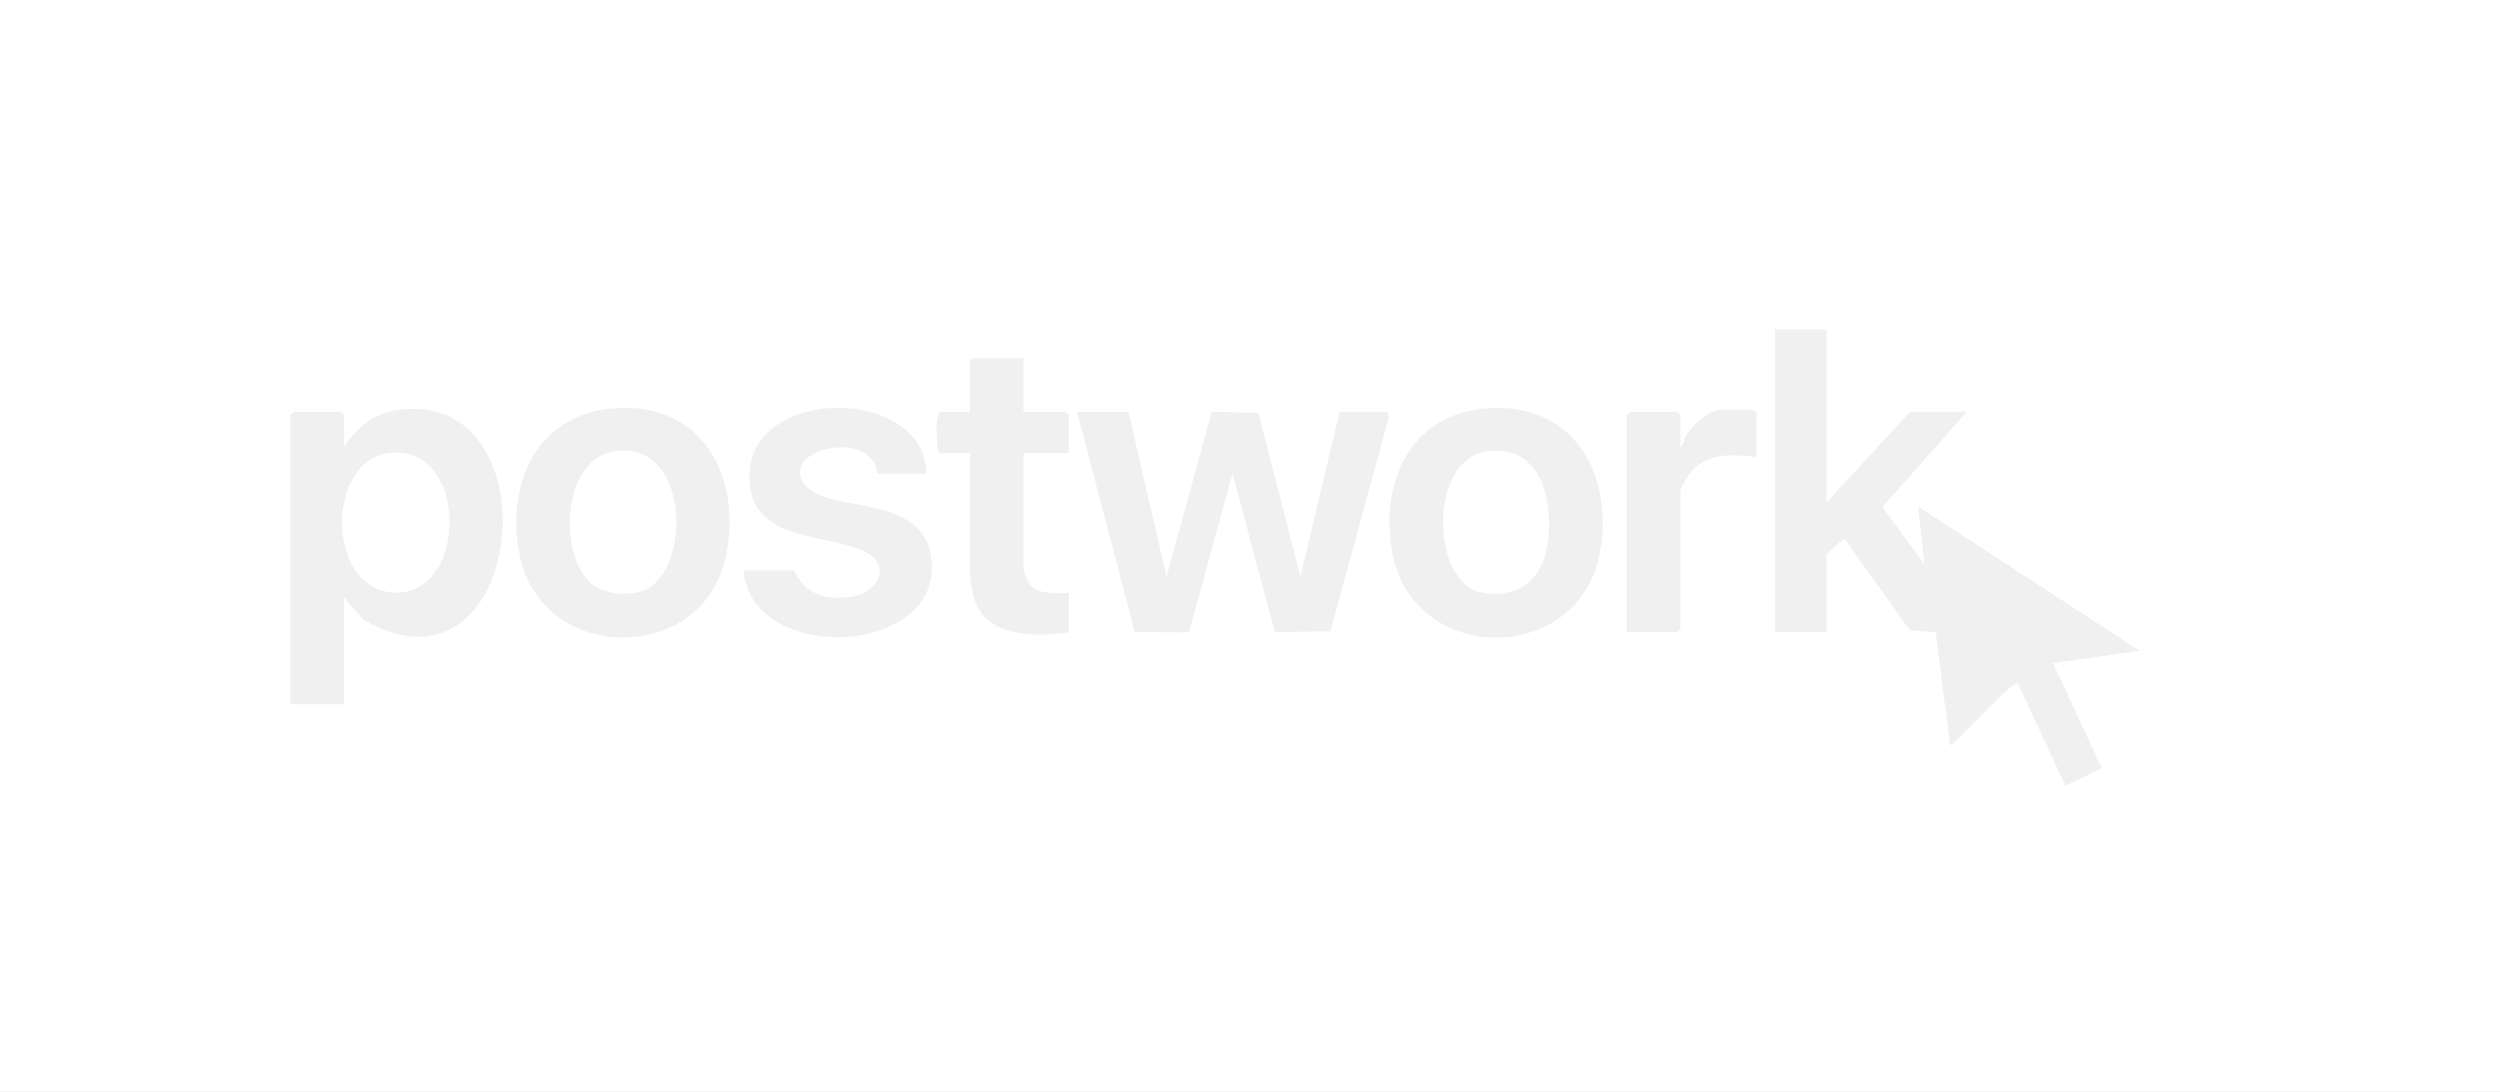
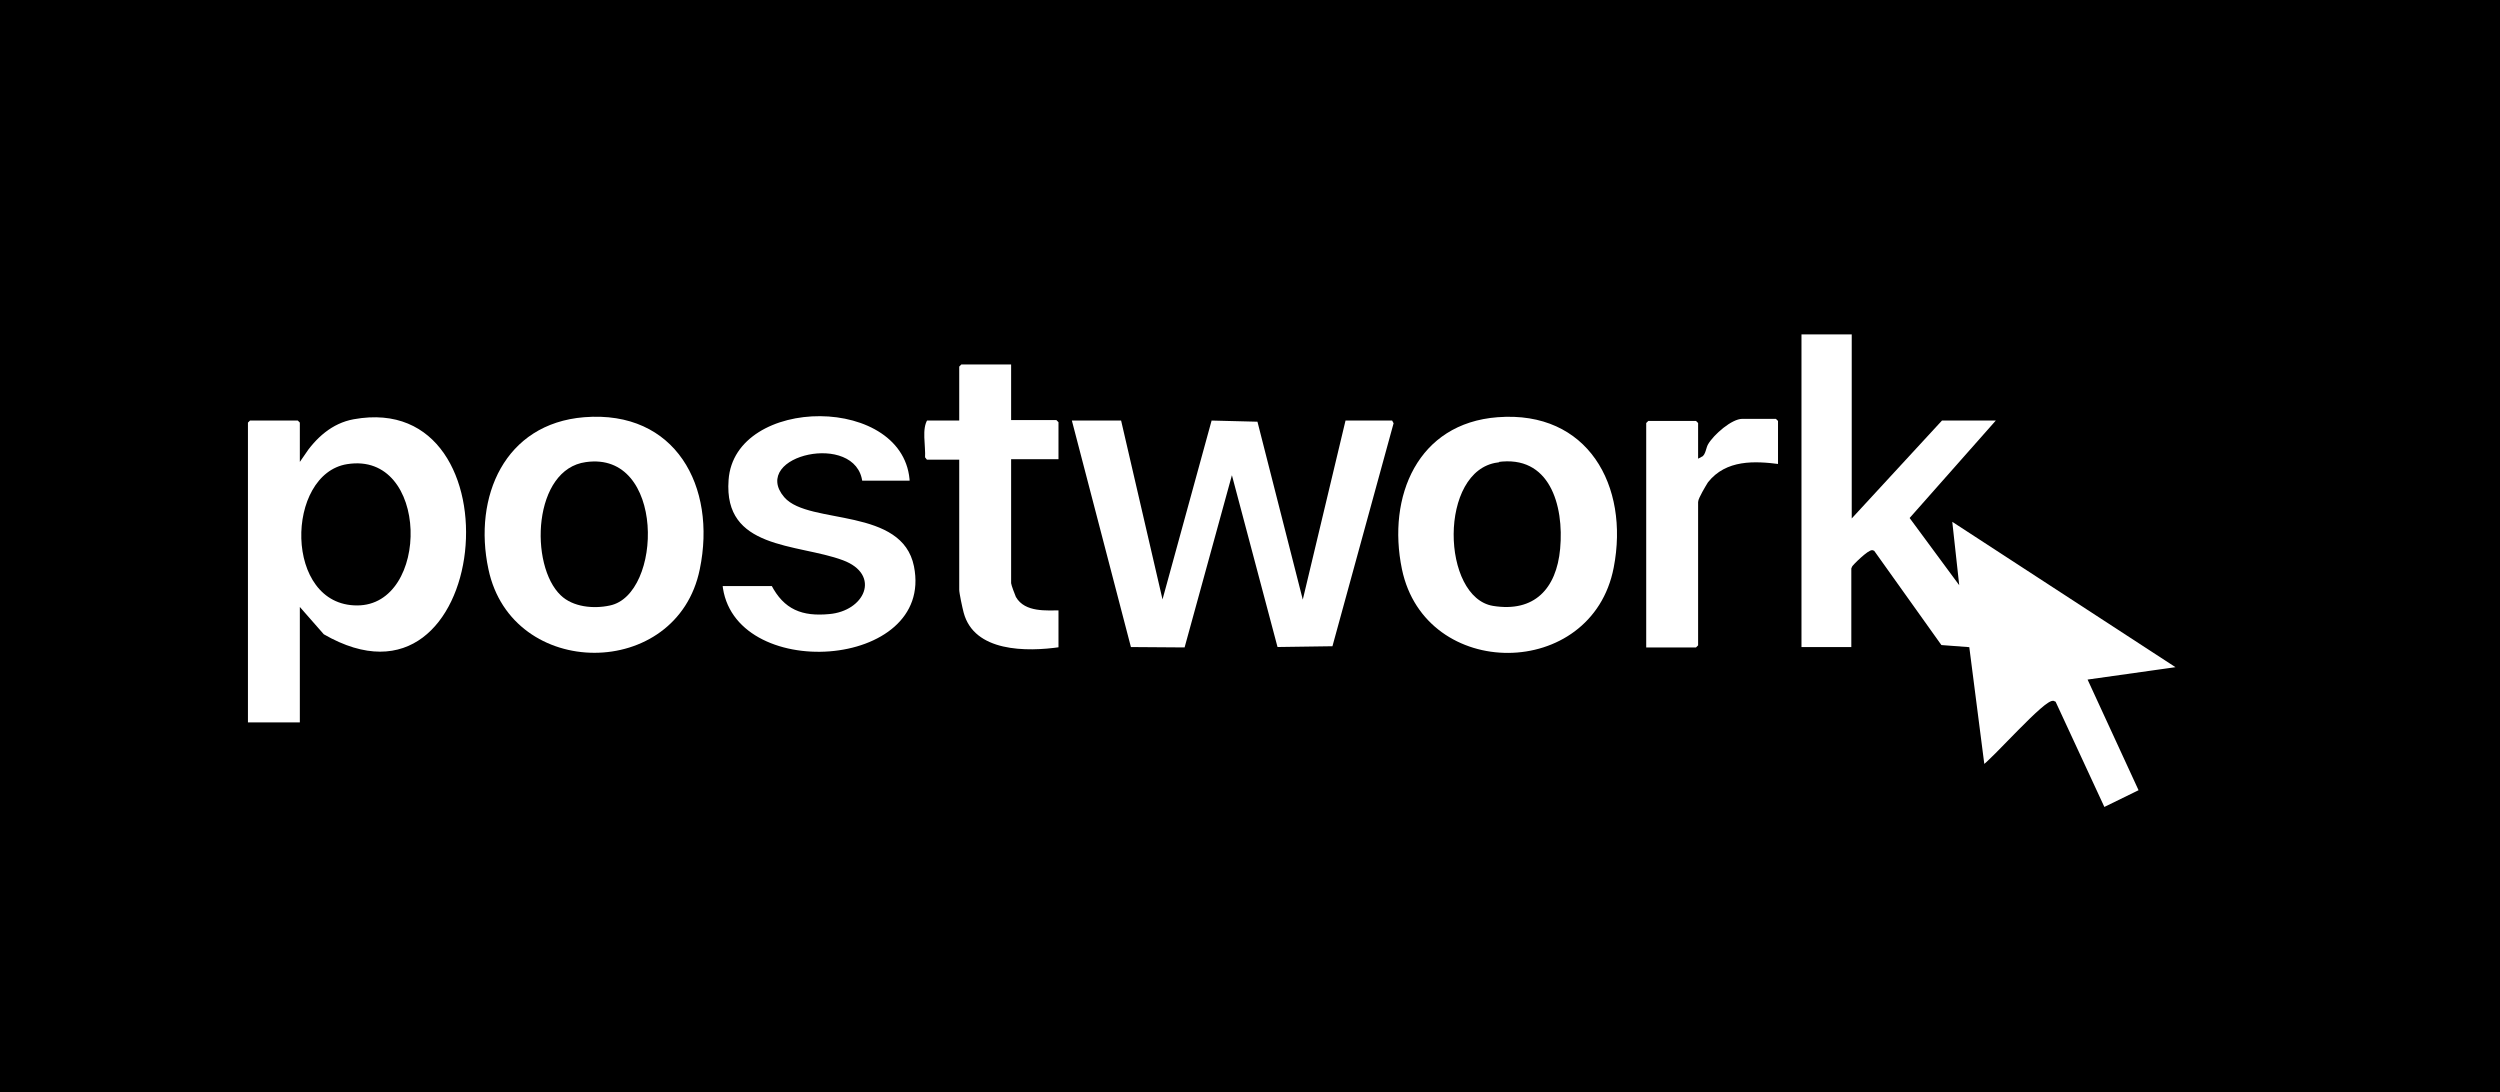
- <svg xmlns="http://www.w3.org/2000/svg" id="Layer_1" data-name="Layer 1" viewBox="0 0 607 265">
+ <svg xmlns="http://www.w3.org/2000/svg" id="Layer_1" version="1.1" viewBox="0 0 607 265">
  <defs>
    <style>
-       .cls-1 {
+       .st0 {
        fill: #fff;
+         stroke: #000;
+       }
+ 
+       .st0, .st1 {
+         stroke-miterlimit: 10;
+       }
+ 
+       .st1 {
+         stroke: #fff;
      }
    </style>
  </defs>
-   <path class="cls-1" d="M607,0v265H0V0h607ZM443.5,80h-12.5v73.5h12.5v-18.75c0-.3,3.93-4.14,4.49-3.75l15.72,22.03,6.28.47,3.51,27.5c2.16-1.2,15.08-16.03,16.49-15l11.5,24.79,8.8-4.28-11.79-25.51,21-3-53.75-35,1.51,13.99-10.19-13.84,20.43-23.16h-13.75l-20.25,22v-42ZM248.5,87h-12.25l-.75.75v12.25h-7.25c-1.56,2.38-.49,6.31-.67,9.17l.67.83h7.25v29.75c0,.88.74,4.39,1.03,5.47,2.58,9.57,15.08,9.49,22.97,8.28v-9.5c-3.25.06-8.04.48-9.93-2.82-.2-.34-1.07-2.75-1.07-2.93v-28.25h11v-9.25l-.75-.75h-10.25v-13ZM148.9,99.15c-18.84,1.51-26.28,18.86-22.67,35.87,5.59,26.37,44.59,26.39,50.03-.02,3.99-19.4-5.72-37.59-27.36-35.86ZM225,115c-.74-21.27-41.53-21.09-42.99-.74-1.21,16.77,16.34,15.16,26.83,19.15,8.43,3.2,4.64,10.91-3.07,11.61-6.15.56-10.17-.93-13.02-6.52h-12.25c2.19,23.68,50.35,20.67,45.44-4.19-2.82-14.26-24.73-9.9-30.22-16.28-7.62-8.86,16.18-14.38,17.28-3.03h12ZM360.9,99.15c-18.97,1.47-26.23,18.76-22.66,35.86,5.54,26.53,44.92,26.39,50.13-.4,3.74-19.24-6.16-37.11-27.46-35.46ZM83.5,108.5v-7.75l-.75-.75h-11.5l-.75.75v70.25h13v-26l4.76,5.49c39.77,23,47.31-57.98,7.21-50.76-5.26.95-9.07,4.54-11.98,8.77ZM426.5,111v-10.75l-.75-.75h-8c-2.72,0-6.97,3.84-8.35,6.15-.58.96-.56,2.48-1.4,2.85v-7.75l-.75-.75h-11.5l-.75.75v52.75h12.25l.75-.75v-33.5c0-.65,1.68-3.54,2.24-4.26,3.98-5.1,10.43-4.8,16.26-3.99ZM274,100h-12.5l14.02,53.48,13.17.05,10.56-38.54,10.27,38.48,13.51-.2,14.27-52.25-.55-1.03h-11.5l-9.5,40-10.19-39.71-11.33-.32-10.99,40.04-9.24-40Z" />
-   <path class="cls-1" d="M93.87,110.12c19.84-3.18,20.11,33.77,2.38,33.77-17,0-17.3-31.38-2.38-33.77Z" />
-   <path class="cls-1" d="M143.17,141.33c-7.58-7.2-6.66-30,6.12-31.78,19.13-2.66,18.54,31.52,5.74,34.23-3.93.83-8.85.41-11.86-2.45Z" />
-   <path class="cls-1" d="M360.88,109.63c12.62-1.84,16.01,10.45,15.11,20.61-.84,9.46-6.22,15.31-16.12,13.64-12.48-2.11-13.19-32.18,1.01-34.25Z" />
+   <rect x="-14" y="-3" width="635.1" height="277.3" />
+   <path class="st0" d="M450,80.7h-13.1v76.9h13.1v-19.6c0-.3,4.1-4.3,4.7-3.9l16.4,23,6.6.5,3.7,28.8c2.3-1.3,15.8-16.8,17.3-15.7l12,25.9,9.2-4.5-12.3-26.7,22-3.1-56.2-36.6,1.6,14.6-10.7-14.5,21.4-24.2h-14.4l-21.2,23v-43.9h0Z" />
+   <path class="st0" d="M246,88h-12.8l-.8.8v12.8h-7.6c-1.6,2.5-.5,6.6-.7,9.6l.7.9h7.6v31.1c0,.9.8,4.6,1.1,5.7,2.7,10,15.8,9.9,24,8.7v-9.9c-3.4,0-8.4.5-10.4-3-.2-.4-1.1-2.9-1.1-3.1v-29.6h11.5v-9.7l-.8-.8h-10.7v-13.6Z" />
+   <path class="st0" d="M141.8,100.8c-19.7,1.6-27.5,19.7-23.7,37.5,5.8,27.6,46.7,27.6,52.3,0,4.2-20.3-6-39.3-28.6-37.5h0Z" />
+   <path class="st0" d="M221.4,117.3c-.8-22.3-43.5-22.1-45-.8-1.3,17.5,17.1,15.9,28.1,20,8.8,3.3,4.9,11.4-3.2,12.1-6.4.6-10.6-1-13.6-6.8h-12.8c2.3,24.8,52.7,21.6,47.5-4.4-3-14.9-25.9-10.4-31.6-17-8-9.3,16.9-15,18.1-3.2h12.6Z" />
+   <path class="st0" d="M363.6,100.8c-19.8,1.5-27.4,19.6-23.7,37.5,5.8,27.8,47,27.6,52.4-.4,3.9-20.1-6.4-38.8-28.7-37.1h0Z" />
+   <path class="st0" d="M73.3,110.5v-8.1l-.8-.8h-12l-.8.8v73.5h13.6v-27.2l5,5.7c41.6,24.1,49.5-60.7,7.5-53.1-5.5,1-9.5,4.7-12.5,9.2h0Z" />
+   <path class="st0" d="M432.2,113.2v-11.2l-.8-.8h-8.4c-2.8,0-7.3,4-8.7,6.4-.6,1-.6,2.6-1.5,3v-8.1l-.8-.8h-12l-.8.8v55.2h12.8l.8-.8v-35c0-.7,1.8-3.7,2.3-4.5,4.2-5.3,10.9-5,17-4.2Z" />
+   <polygon class="st0" points="272.6 101.6 259.6 101.6 274.2 157.6 288 157.7 299.1 117.3 309.8 157.6 323.9 157.4 338.9 102.7 338.3 101.6 326.3 101.6 316.3 143.5 305.7 101.9 293.8 101.6 282.3 143.5 272.6 101.6 272.6 101.6" />
+   <path class="st1" d="M84.2,112.2c20.8-3.3,21,35.3,2.5,35.3s-18.1-32.8-2.5-35.3Z" />
+   <path class="st1" d="M135.8,144.9c-7.9-7.5-7-31.4,6.4-33.2,20-2.8,19.4,33,6,35.8-4.1.9-9.3.4-12.4-2.6Z" />
+   <path class="st1" d="M363.5,111.7c13.2-1.9,16.8,10.9,15.8,21.6-.9,9.9-6.5,16-16.9,14.3-13.1-2.2-13.8-33.7,1.1-35.8Z" />
</svg>
